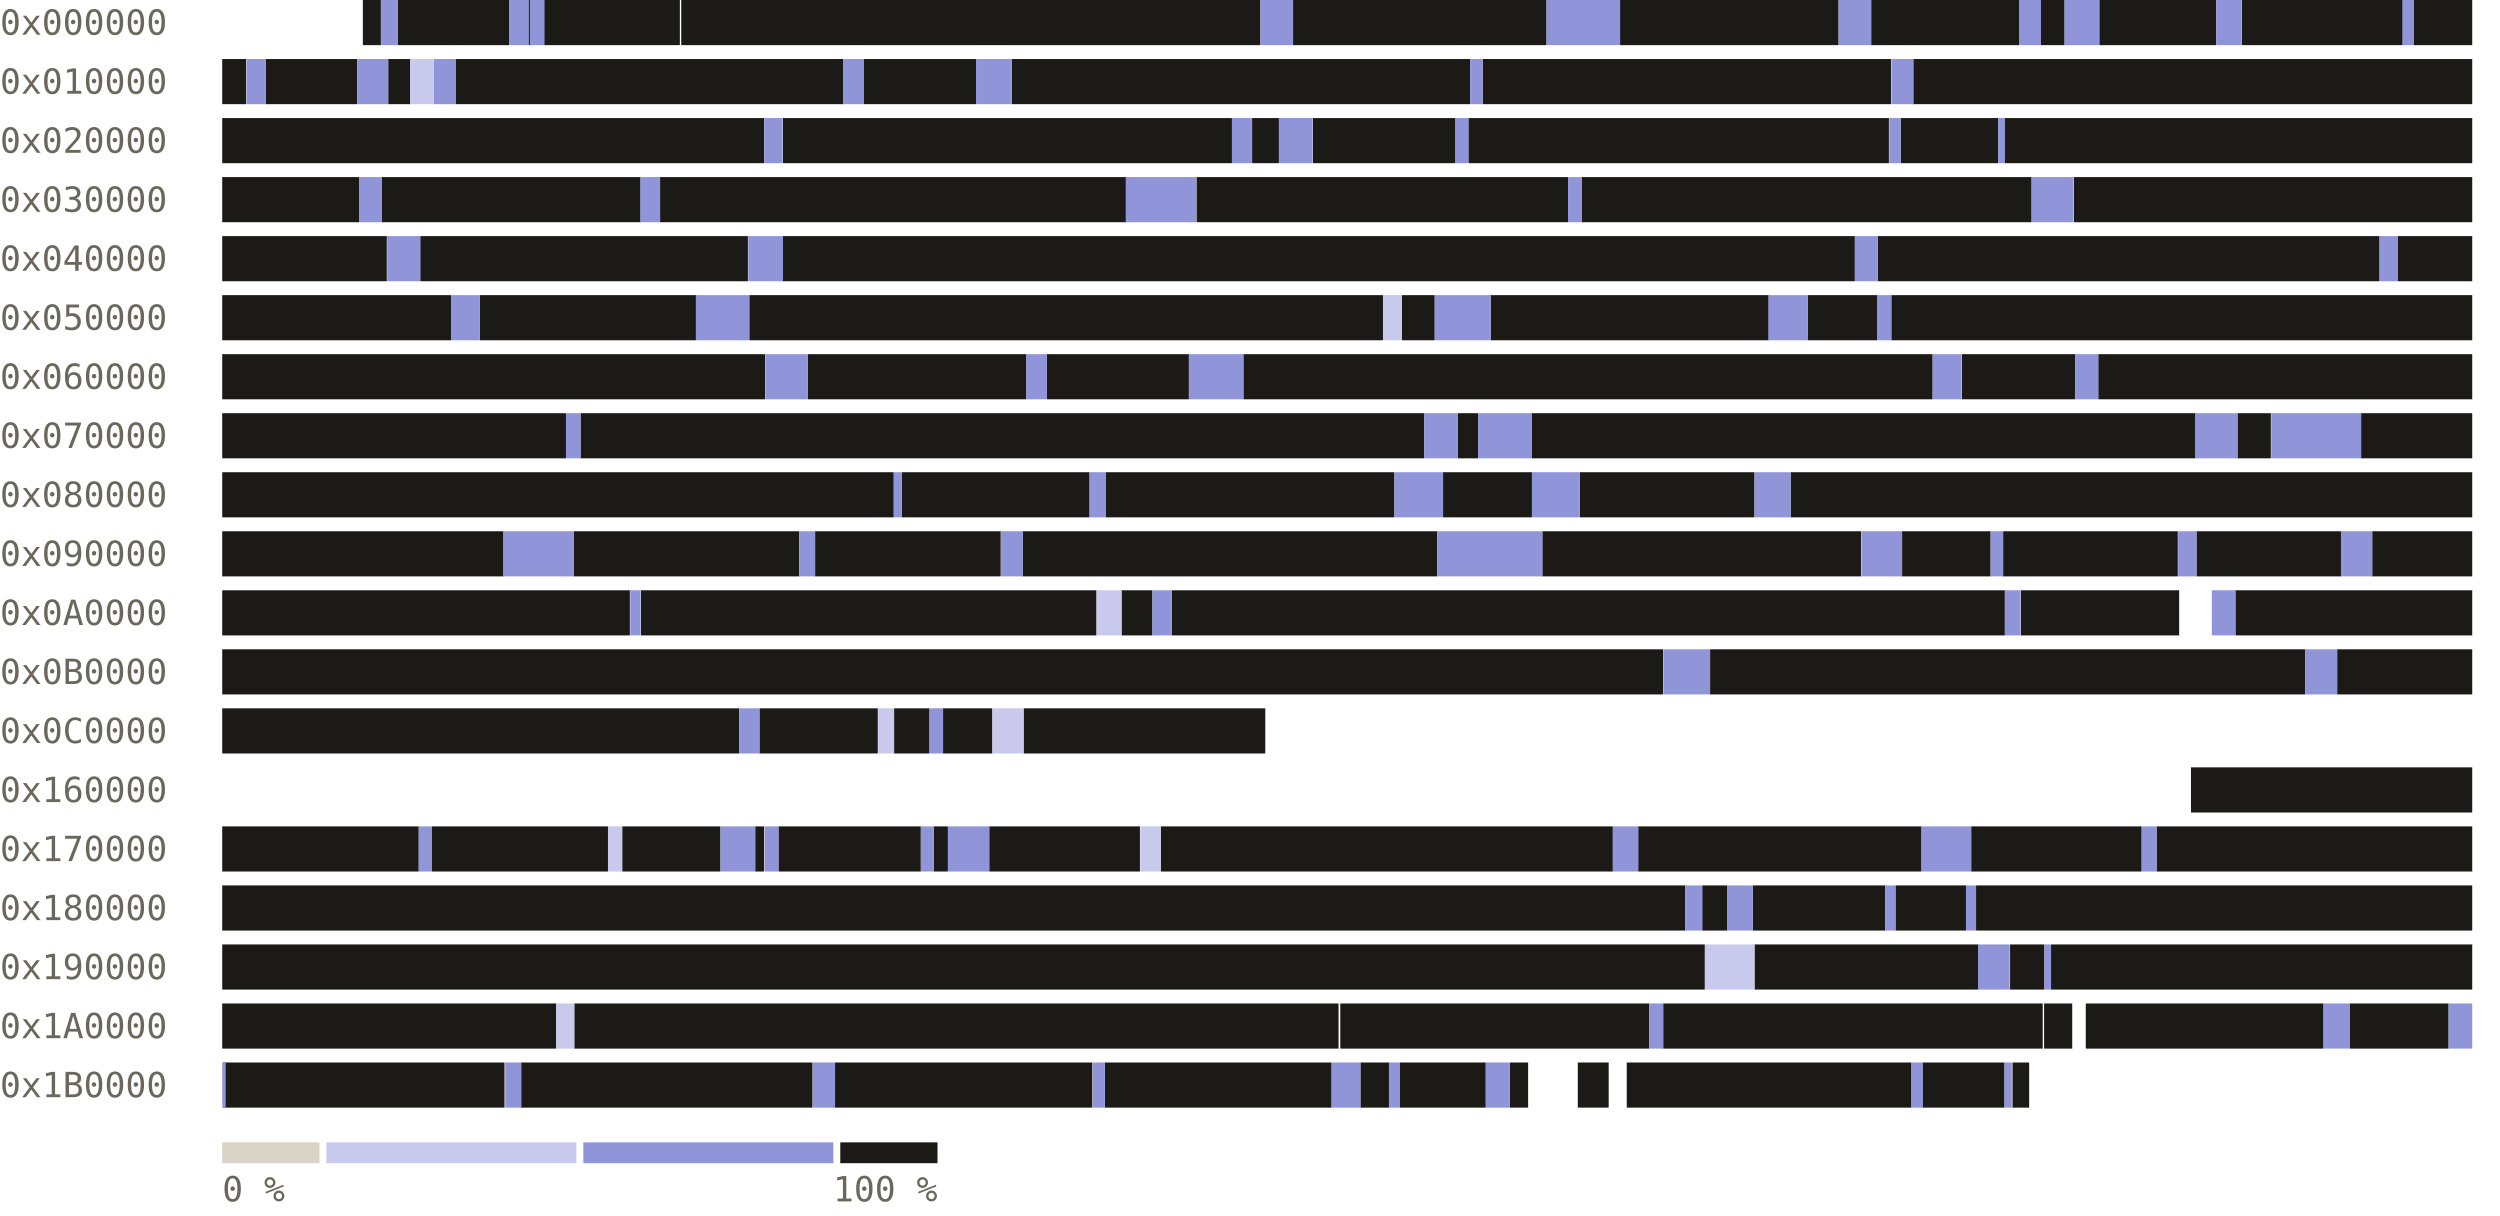
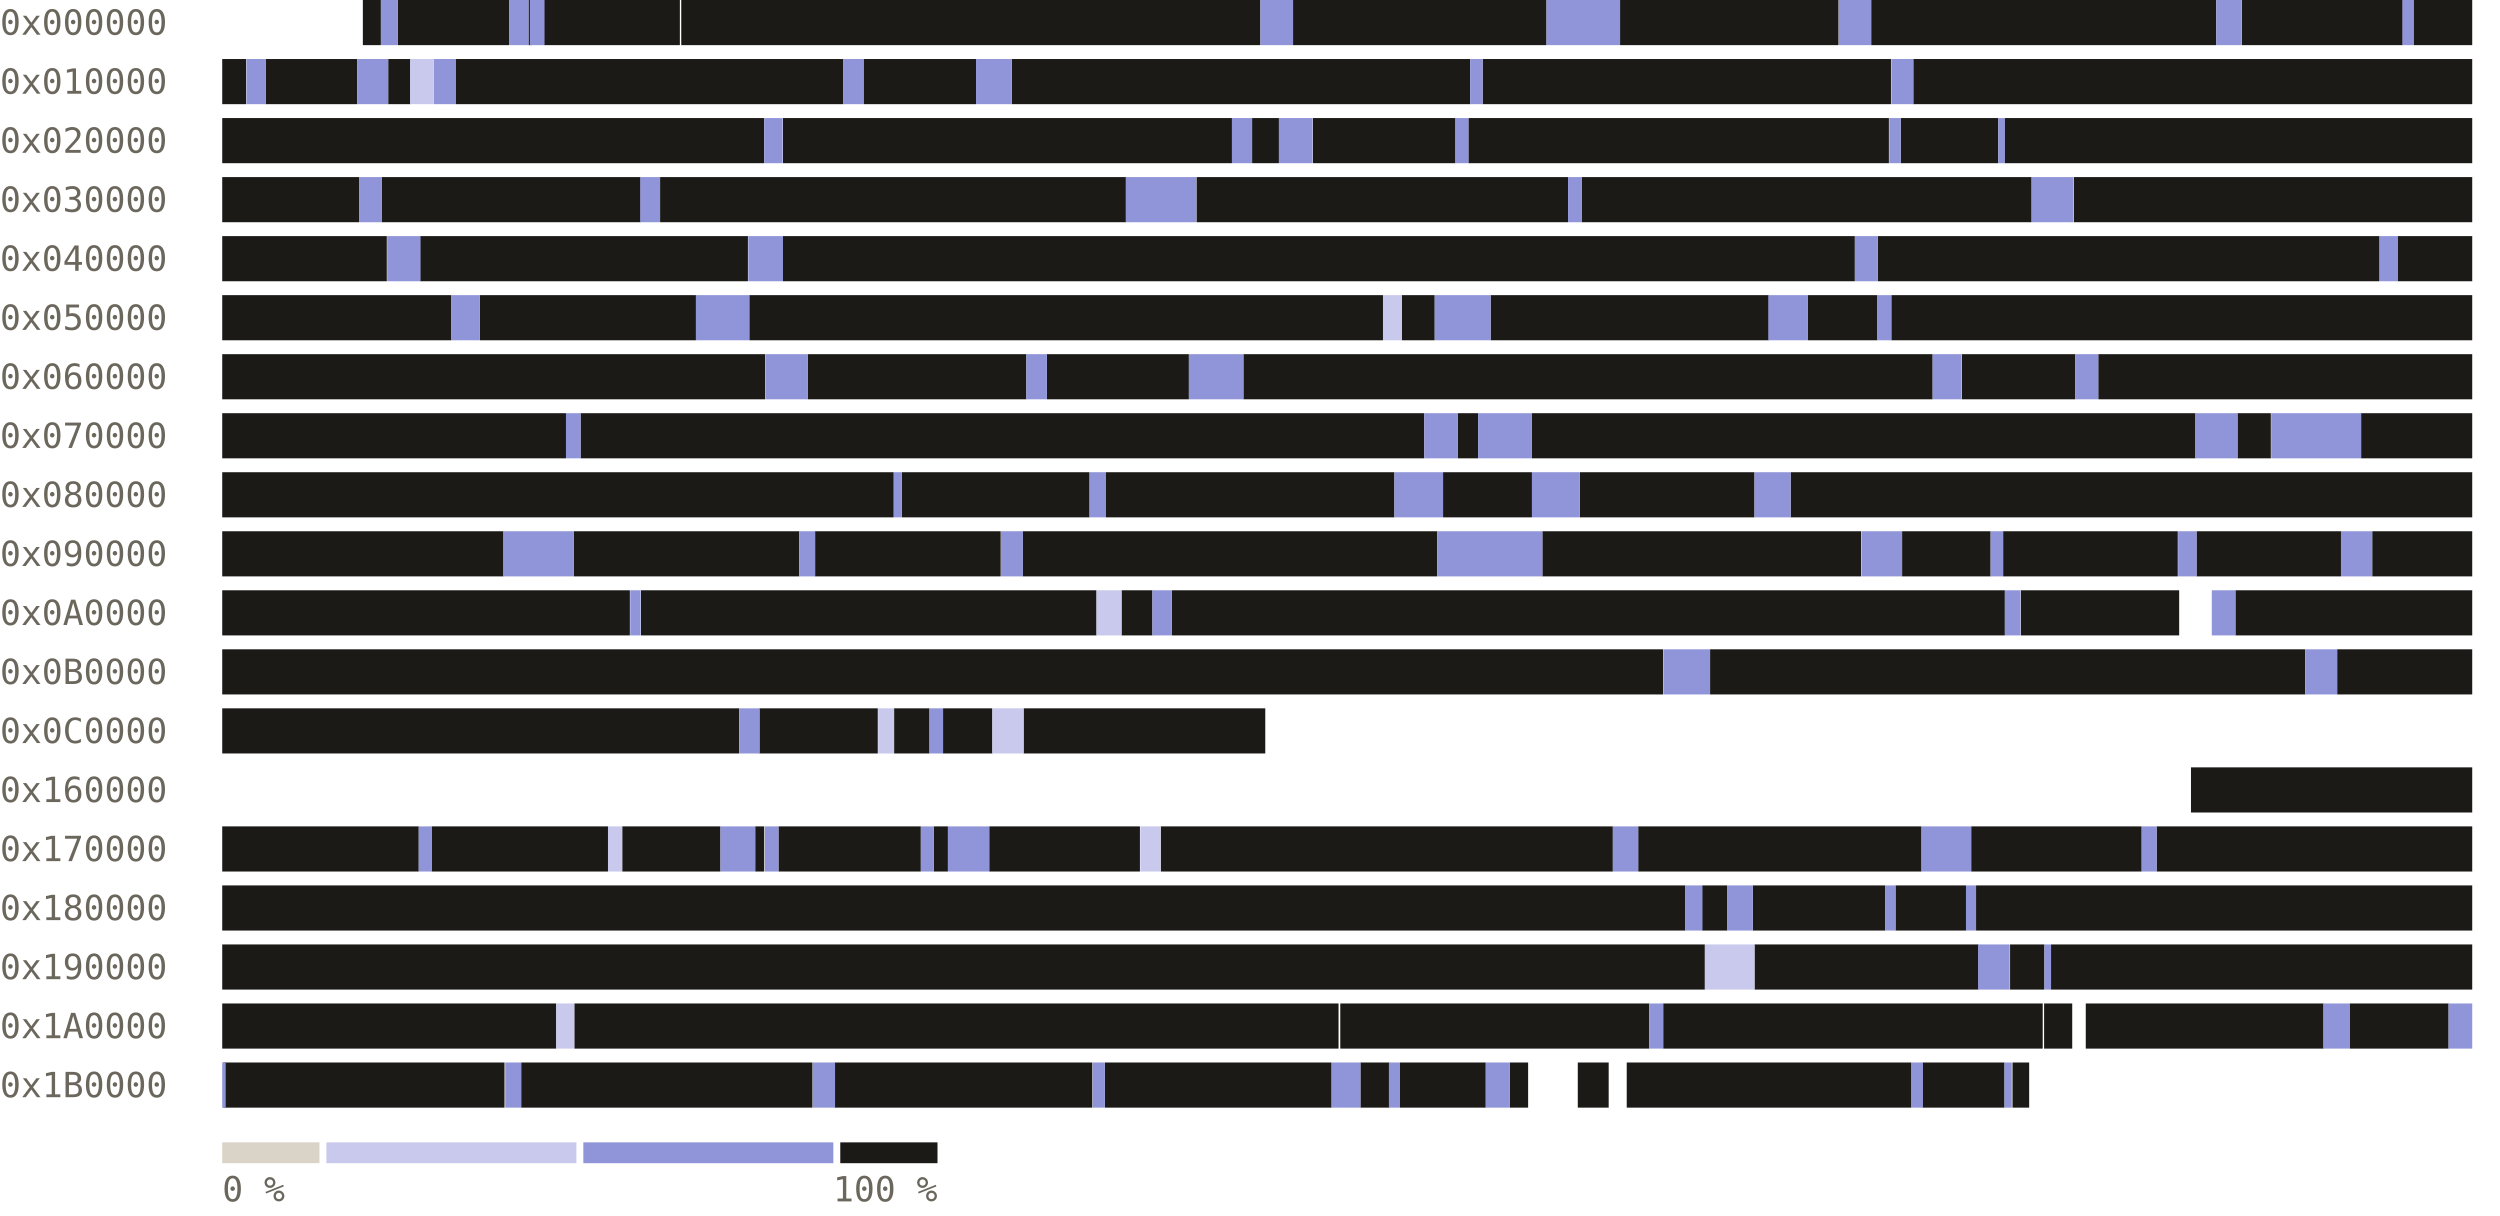
<svg xmlns="http://www.w3.org/2000/svg" viewBox="0 0 720 350" width="720" height="350">
  <style>text{font:10px monospace;fill:#6b675c}.q0{fill:#d9d4c7}.q1{fill:#e3e2f2}.q2{fill:#d6d6ef}.q3{fill:#c8c9ec}.q4{fill:#babce8}.q5{fill:#acafe4}.q6{fill:#9ea2df}.q7{fill:#9094d8}.q8{fill:#8186cf}.q9{fill:#7277c4}.q10{fill:#1b1a17}@media (prefers-color-scheme:dark){text{fill:#a8a293}.q0{fill:#4a463d}.q1{fill:#35375a}.q2{fill:#3c3f66}.q3{fill:#444772}.q4{fill:#4d517f}.q5{fill:#575b8c}.q6{fill:#62669a}.q7{fill:#6e72a8}.q8{fill:#7b7fb6}.q9{fill:#888cc4}.q10{fill:#d6d0bd}}</style>
  <text x="0" y="10">0x000000</text>
  <text x="0" y="27">0x010000</text>
  <text x="0" y="44">0x020000</text>
  <text x="0" y="61">0x030000</text>
  <text x="0" y="78">0x040000</text>
  <text x="0" y="95">0x050000</text>
  <text x="0" y="112">0x060000</text>
  <text x="0" y="129">0x070000</text>
  <text x="0" y="146">0x080000</text>
  <text x="0" y="163">0x090000</text>
  <text x="0" y="180">0x0A0000</text>
  <text x="0" y="197">0x0B0000</text>
  <text x="0" y="214">0x0C0000</text>
  <text x="0" y="231">0x160000</text>
  <text x="0" y="248">0x170000</text>
  <text x="0" y="265">0x180000</text>
  <text x="0" y="282">0x190000</text>
  <text x="0" y="299">0x1A0000</text>
  <text x="0" y="316">0x1B0000</text>
-   <path class="q10" d="M104.5 0h5.2v13h-5.2zM114.6 0h32v13h-32zM152.2 0h1v13h-1zM156.7 0h39.1v13h-39.1zM196.2 0h166.8v13h-166.8zM372.4 0h73v13h-73zM466.5 0h63v13h-63zM538.9 0h42.7v13h-42.7zM587.7 0h6.9v13h-6.9zM604.6 0h33.7v13h-33.7zM645.6 0h46.4v13h-46.4zM695.1 0h16.9v13h-16.9zM64 17h6.9v13h-6.9zM76.5 17h26.4v13h-26.4zM111.8 17h6.4v13h-6.4zM131.2 17h111.7v13h-111.7zM248.7 17h32.4v13h-32.4zM291.4 17h132v13h-132zM427 17h117.6v13h-117.6zM551 17h161v13h-161zM64 34h156.1v13h-156.1zM225.5 34h129.3v13h-129.3zM360.6 34h7.8v13h-7.8zM378.1 34h41.1v13h-41.1zM422.9 34h121.1v13h-121.1zM547.4 34h28.1v13h-28.1zM577.3 34h134.7v13h-134.7zM64 51h39.4v13h-39.4zM109.9 51h74.6v13h-74.6zM190.1 51h134.2v13h-134.2zM344.6 51h107v13h-107zM455.5 51h129.6v13h-129.6zM597.3 51h114.7v13h-114.7zM64 68h47.4v13h-47.4zM121 68h94.4v13h-94.4zM225.5 68h308.7v13h-308.7zM540.8 68h144.5v13h-144.5zM690.5 68h21.5v13h-21.5zM64 85h66v13h-66zM138.2 85h62.3v13h-62.3zM215.8 85h182.5v13h-182.5zM403.7 85h9.5v13h-9.5zM429.3 85h80.1v13h-80.1zM520.6 85h20.1v13h-20.1zM544.7 85h167.3v13h-167.3zM64 102h156.4v13h-156.4zM232.6 102h63v13h-63zM301.5 102h40.9v13h-40.9zM358.1 102h198.5v13h-198.5zM565 102h32.7v13h-32.7zM604.3 102h107.7v13h-107.7zM64 119h99v13h-99zM167.2 119h243v13h-243zM419.8 119h5.9v13h-5.9zM441.2 119h191.1v13h-191.1zM644.4 119h9.6v13h-9.6zM680 119h32v13h-32zM64 136h193.4v13h-193.4zM259.7 136h54.1v13h-54.1zM318.4 136h83.2v13h-83.2zM415.6 136h25.6v13h-25.6zM455 136h50.3v13h-50.3zM515.7 136h196.3v13h-196.3zM64 153h81v13h-81zM165.2 153h65v13h-65zM234.7 153h53.5v13h-53.5zM294.6 153h119.3v13h-119.3zM444.2 153h91.8v13h-91.8zM547.8 153h25.5v13h-25.5zM576.9 153h50.3v13h-50.3zM632.6 153h41.6v13h-41.6zM683.2 153h28.8v13h-28.8zM64 170h117.4v13h-117.4zM184.6 170h131.2v13h-131.2zM323 170h8.9v13h-8.9zM337.5 170h239.9v13h-239.9zM582 170h45.6v13h-45.6zM643.8 170h68.2v13h-68.2zM64 187h415v13h-415zM492.5 187h171.4v13h-171.4zM673.1 187h38.9v13h-38.9zM64 204h148.9v13h-148.9zM218.7 204h34.1v13h-34.1zM257.5 204h10.2v13h-10.2zM271.6 204h14.2v13h-14.2zM294.8 204h69.6v13h-69.6zM631 221h81v13h-81zM64 238h56.6v13h-56.6zM124.3 238h50.8v13h-50.8zM179.2 238h28.3v13h-28.3zM217.5 238h2.6v13h-2.6zM224.2 238h41v13h-41zM268.9 238h4.1v13h-4.1zM284.9 238h43.4v13h-43.4zM334.3 238h130.2v13h-130.2zM471.8 238h81.6v13h-81.6zM567.7 238h49.1v13h-49.1zM621.1 238h90.9v13h-90.9zM64 255h421.4v13h-421.4zM490.2 255h7.3v13h-7.3zM504.8 255h38.1v13h-38.1zM545.9 255h20.3v13h-20.3zM569.1 255h142.9v13h-142.9zM64 272h427v13h-427zM505.3 272h64.5v13h-64.5zM578.9 272h9.9v13h-9.9zM590.7 272h121.3v13h-121.3zM64 289h96.2v13h-96.2zM165.4 289h220.1v13h-220.1zM386 289h89v13h-89zM479 289h109.3v13h-109.3zM588.7 289h8.1v13h-8.1zM600.7 289h68.5v13h-68.5zM676.8 289h28.4v13h-28.4zM64.3 306h81v13h-81zM150.1 306h83.9v13h-83.9zM240.4 306h74.2v13h-74.2zM318.2 306h65.3v13h-65.3zM391.8 306h8.3v13h-8.3zM403.2 306h24.7v13h-24.7zM434.8 306h5.3v13h-5.3zM454.4 306h8.9v13h-8.9zM468.5 306h82v13h-82zM553.7 306h23.6v13h-23.6zM579.6 306h4.8v13h-4.8z" />
-   <path class="q7" d="M109.7 0h4.9v13h-4.9zM146.6 0h5.6v13h-5.6zM152.6 0h4.2v13h-4.2zM363 0h9.4v13h-9.4zM445.4 0h21.2v13h-21.2zM529.6 0h9.3v13h-9.3zM581.6 0h6.2v13h-6.2zM594.6 0h10v13h-10zM638.3 0h7.2v13h-7.2zM691.9 0h3.1v13h-3.1zM71 17h5.5v13h-5.5zM102.9 17h8.9v13h-8.9zM124.9 17h6.2v13h-6.2zM242.9 17h5.8v13h-5.8zM281.1 17h10.3v13h-10.3zM423.4 17h3.6v13h-3.6zM544.7 17h6.4v13h-6.4zM220.1 34h5.3v13h-5.3zM354.8 34h5.8v13h-5.8zM368.3 34h9.7v13h-9.7zM419.1 34h3.8v13h-3.8zM544.1 34h3.3v13h-3.3zM575.5 34h1.9v13h-1.9zM103.4 51h6.5v13h-6.5zM184.4 51h5.7v13h-5.7zM324.2 51h20.3v13h-20.3zM451.6 51h3.9v13h-3.9zM585.1 51h12.1v13h-12.1zM111.5 68h9.6v13h-9.6zM215.5 68h10v13h-10zM534.2 68h6.6v13h-6.6zM685.4 68h5.1v13h-5.1zM130 85h8.2v13h-8.2zM200.4 85h15.4v13h-15.4zM413.2 85h16.1v13h-16.1zM509.3 85h11.3v13h-11.3zM540.7 85h4v13h-4zM220.5 102h12.1v13h-12.1zM295.6 102h5.9v13h-5.9zM342.4 102h15.7v13h-15.7zM556.6 102h8.3v13h-8.3zM597.7 102h6.6v13h-6.6zM163 119h4.2v13h-4.2zM410.2 119h9.6v13h-9.6zM425.7 119h15.5v13h-15.5zM632.2 119h12.2v13h-12.2zM654.1 119h25.9v13h-25.9zM257.4 136h2.3v13h-2.3zM313.8 136h4.6v13h-4.6zM401.6 136h14v13h-14zM441.2 136h13.8v13h-13.8zM505.3 136h10.4v13h-10.4zM145 153h20.1v13h-20.1zM230.2 153h4.6v13h-4.6zM288.3 153h6.3v13h-6.3zM413.9 153h30.3v13h-30.3zM536.1 153h11.7v13h-11.7zM573.3 153h3.6v13h-3.6zM627.3 153h5.3v13h-5.3zM674.2 153h9v13h-9zM181.5 170h3v13h-3zM331.9 170h5.6v13h-5.6zM577.4 170h4.5v13h-4.5zM637 170h6.8v13h-6.8zM479.1 187h13.4v13h-13.4zM663.9 187h9.2v13h-9.2zM212.9 204h5.9v13h-5.9zM267.7 204h3.9v13h-3.9zM120.6 238h3.7v13h-3.7zM207.5 238h10v13h-10zM220.3 238h3.9v13h-3.9zM265.2 238h3.7v13h-3.7zM273 238h11.9v13h-11.9zM464.5 238h7.3v13h-7.3zM553.4 238h14.3v13h-14.3zM616.8 238h4.3v13h-4.3zM485.5 255h4.8v13h-4.8zM497.6 255h7.2v13h-7.2zM542.9 255h3v13h-3zM566.2 255h2.9v13h-2.9zM569.7 272h9.1v13h-9.1zM588.8 272h1.9v13h-1.9zM475 289h4v13h-4zM669.1 289h7.7v13h-7.7zM705.2 289h6.8v13h-6.8zM64 306h1v13h-1zM145.5 306h4.6v13h-4.6zM234.1 306h6.4v13h-6.4zM314.7 306h3.5v13h-3.5zM383.5 306h8.3v13h-8.3zM400 306h3.2v13h-3.2zM427.9 306h6.9v13h-6.9zM550.6 306h3.2v13h-3.2zM577.3 306h2.1v13h-2.1z" />
+   <path class="q10" d="M104.5 0h5.2v13h-5.2zM114.6 0h32v13h-32zM152.2 0h1v13h-1zM156.7 0h39.1v13h-39.1zM196.2 0h166.8v13h-166.8zM372.4 0h73v13h-73zM466.5 0h63v13h-63zM538.9 0h99.4v13h-99.4zM645.6 0h46.4v13h-46.4zM695.1 0h16.9v13h-16.9zM64 17h6.9v13h-6.9zM76.5 17h26.4v13h-26.4zM111.8 17h6.4v13h-6.4zM131.2 17h111.7v13h-111.7zM248.7 17h32.4v13h-32.4zM291.4 17h132v13h-132zM427 17h117.6v13h-117.6zM551 17h161v13h-161zM64 34h156.1v13h-156.1zM225.5 34h129.3v13h-129.3zM360.6 34h7.8v13h-7.8zM378.1 34h41.1v13h-41.1zM422.9 34h121.1v13h-121.1zM547.4 34h28.1v13h-28.1zM577.3 34h134.7v13h-134.7zM64 51h39.4v13h-39.4zM109.9 51h74.6v13h-74.6zM190.1 51h134.2v13h-134.2zM344.6 51h107v13h-107zM455.5 51h129.6v13h-129.6zM597.3 51h114.7v13h-114.7zM64 68h47.4v13h-47.4zM121 68h94.4v13h-94.4zM225.5 68h308.7v13h-308.7zM540.8 68h144.5v13h-144.5zM690.5 68h21.5v13h-21.5zM64 85h66v13h-66zM138.2 85h62.3v13h-62.3zM215.8 85h182.5v13h-182.5zM403.7 85h9.5v13h-9.5zM429.3 85h80.1v13h-80.1zM520.6 85h20.1v13h-20.1zM544.7 85h167.3v13h-167.3zM64 102h156.4v13h-156.4zM232.6 102h63v13h-63zM301.5 102h40.9v13h-40.9zM358.1 102h198.5v13h-198.5zM565 102h32.7v13h-32.7zM604.3 102h107.7v13h-107.7zM64 119h99v13h-99zM167.2 119h243v13h-243zM419.8 119h5.9v13h-5.9zM441.2 119h191.1v13h-191.1zM644.4 119h9.6v13h-9.6zM680 119h32v13h-32zM64 136h193.4v13h-193.4zM259.7 136h54.1v13h-54.1zM318.4 136h83.2v13h-83.2zM415.6 136h25.6v13h-25.6zM455 136h50.3v13h-50.3zM515.7 136h196.3v13h-196.3zM64 153h81v13h-81zM165.2 153h65v13h-65zM234.7 153h53.5v13h-53.5zM294.6 153h119.3v13h-119.3zM444.2 153h91.8v13h-91.8zM547.8 153h25.5v13h-25.5zM576.9 153h50.3v13h-50.3zM632.6 153h41.6v13h-41.6zM683.2 153h28.8v13h-28.8zM64 170h117.4v13h-117.4zM184.6 170h131.2v13h-131.2zM323 170h8.9v13h-8.9zM337.5 170h239.9v13h-239.9zM582 170h45.6v13h-45.6zM643.8 170h68.2v13h-68.2zM64 187h415v13h-415zM492.5 187h171.4v13h-171.4zM673.1 187h38.9v13h-38.9zM64 204h148.9v13h-148.9zM218.7 204h34.1v13h-34.1zM257.5 204h10.2v13h-10.2zM271.6 204h14.2v13h-14.2zM294.8 204h69.6v13h-69.6zM631 221h81v13h-81zM64 238h56.6v13h-56.6zM124.3 238h50.8v13h-50.8zM179.2 238h28.3v13h-28.3zM217.5 238h2.6v13h-2.6zM224.2 238h41v13h-41zM268.9 238h4.1v13h-4.1zM284.9 238h43.4v13h-43.4zM334.3 238h130.2v13h-130.2zM471.8 238h81.6v13h-81.6zM567.7 238h49.1v13h-49.1zM621.1 238h90.9v13h-90.9zM64 255h421.4v13h-421.4zM490.2 255h7.3v13h-7.3zM504.8 255h38.1v13h-38.1zM545.9 255h20.3v13h-20.3zM569.1 255h142.9v13h-142.9zM64 272h427v13h-427zM505.3 272h64.5v13h-64.5zM578.9 272h9.9v13h-9.9zM590.7 272h121.3v13h-121.3zM64 289h96.2v13h-96.2zM165.4 289h220.1v13h-220.1zM386 289h89v13h-89zM479 289h109.3v13h-109.3zM588.7 289h8.1v13h-8.1zM600.7 289h68.5v13h-68.5zM676.8 289h28.4v13h-28.4zM64.3 306h81v13h-81zM150.1 306h83.9v13h-83.9zM240.4 306h74.2v13h-74.2zM318.2 306h65.3v13h-65.3zM391.8 306h8.3v13h-8.3zM403.2 306h24.7v13h-24.7zM434.8 306h5.3v13h-5.3zM454.4 306h8.9v13h-8.9zM468.5 306h82v13h-82zM553.7 306h23.6v13h-23.6zM579.6 306h4.8v13h-4.8z" />
+   <path class="q7" d="M109.7 0h4.9v13h-4.9zM146.6 0h5.6v13h-5.6zM152.6 0h4.2v13h-4.2zM363 0h9.4v13h-9.4zM445.4 0h21.2v13h-21.2zM529.6 0h9.3v13h-9.3zM638.3 0h7.2v13h-7.2zM691.9 0h3.1v13h-3.1zM71 17h5.5v13h-5.5zM102.9 17h8.9v13h-8.9zM124.9 17h6.2v13h-6.2zM242.9 17h5.8v13h-5.8zM281.1 17h10.3v13h-10.3zM423.4 17h3.6v13h-3.6zM544.7 17h6.4v13h-6.4zM220.1 34h5.3v13h-5.3zM354.8 34h5.8v13h-5.8zM368.3 34h9.7v13h-9.7zM419.1 34h3.8v13h-3.8zM544.1 34h3.3v13h-3.3zM575.5 34h1.9v13h-1.9zM103.4 51h6.5v13h-6.5zM184.4 51h5.7v13h-5.7zM324.2 51h20.3v13h-20.3zM451.6 51h3.9v13h-3.9zM585.1 51h12.1v13h-12.1zM111.5 68h9.6v13h-9.6zM215.5 68h10v13h-10zM534.2 68h6.6v13h-6.6zM685.4 68h5.1v13h-5.1zM130 85h8.2v13h-8.2zM200.4 85h15.4v13h-15.4zM413.2 85h16.1v13h-16.1zM509.3 85h11.3v13h-11.3zM540.7 85h4v13h-4zM220.5 102h12.1v13h-12.1zM295.6 102h5.9v13h-5.9zM342.4 102h15.7v13h-15.7zM556.6 102h8.3v13h-8.3zM597.7 102h6.6v13h-6.6zM163 119h4.2v13h-4.2zM410.2 119h9.6v13h-9.6zM425.7 119h15.5v13h-15.5zM632.2 119h12.2v13h-12.2zM654.1 119h25.9v13h-25.9zM257.4 136h2.3v13h-2.3zM313.8 136h4.6v13h-4.6zM401.6 136h14v13h-14zM441.2 136h13.8v13h-13.8zM505.3 136h10.4v13h-10.4zM145 153h20.1v13h-20.1zM230.2 153h4.6v13h-4.6zM288.3 153h6.3v13h-6.3zM413.9 153h30.3v13h-30.3zM536.1 153h11.7v13h-11.7zM573.3 153h3.6v13h-3.6zM627.3 153h5.3v13h-5.3zM674.2 153h9v13h-9zM181.5 170h3v13h-3zM331.9 170h5.6v13h-5.6zM577.4 170h4.5v13h-4.5zM637 170h6.8v13h-6.8zM479.1 187h13.4v13h-13.4zM663.9 187h9.2v13h-9.2zM212.9 204h5.9v13h-5.9zM267.7 204h3.9v13h-3.9zM120.6 238h3.7v13h-3.7zM207.5 238h10v13h-10zM220.3 238h3.9v13h-3.9zM265.2 238h3.7v13h-3.7zM273 238h11.9v13h-11.9zM464.5 238h7.3v13h-7.3zM553.4 238h14.3v13h-14.3zM616.8 238h4.3v13h-4.3zM485.5 255h4.8v13h-4.8zM497.6 255h7.2v13h-7.2zM542.9 255h3v13h-3zM566.2 255h2.9v13h-2.9zM569.7 272h9.1v13h-9.1zM588.8 272h1.9v13h-1.9zM475 289h4v13h-4zM669.1 289h7.7v13h-7.7zM705.2 289h6.8v13h-6.8zM64 306h1v13h-1zM145.5 306h4.6v13h-4.6zM234.1 306h6.4v13h-6.4zM314.7 306h3.5v13h-3.5zM383.5 306h8.3v13h-8.3zM400 306h3.2v13h-3.2zM427.9 306h6.9v13h-6.9zM550.6 306h3.2v13h-3.2zM577.3 306h2.1v13h-2.1z" />
  <path class="q3" d="M118.1 17h6.8v13h-6.8zM398.3 85h5.4v13h-5.4zM315.8 170h7.2v13h-7.2zM252.9 204h4.6v13h-4.6zM285.8 204h9v13h-9zM175.1 238h4.1v13h-4.1zM328.4 238h5.8v13h-5.8zM491 272h14.3v13h-14.3zM160.2 289h5.2v13h-5.2z" />
  <rect class="q0" x="64" y="329" width="28" height="6" />
  <rect class="q3" x="94" y="329" width="72" height="6" />
  <rect class="q7" x="168" y="329" width="72" height="6" />
  <rect class="q10" x="242" y="329" width="28" height="6" />
  <text x="64" y="346">0 %</text>
  <text x="270" y="346" text-anchor="end">100 %</text>
</svg>
